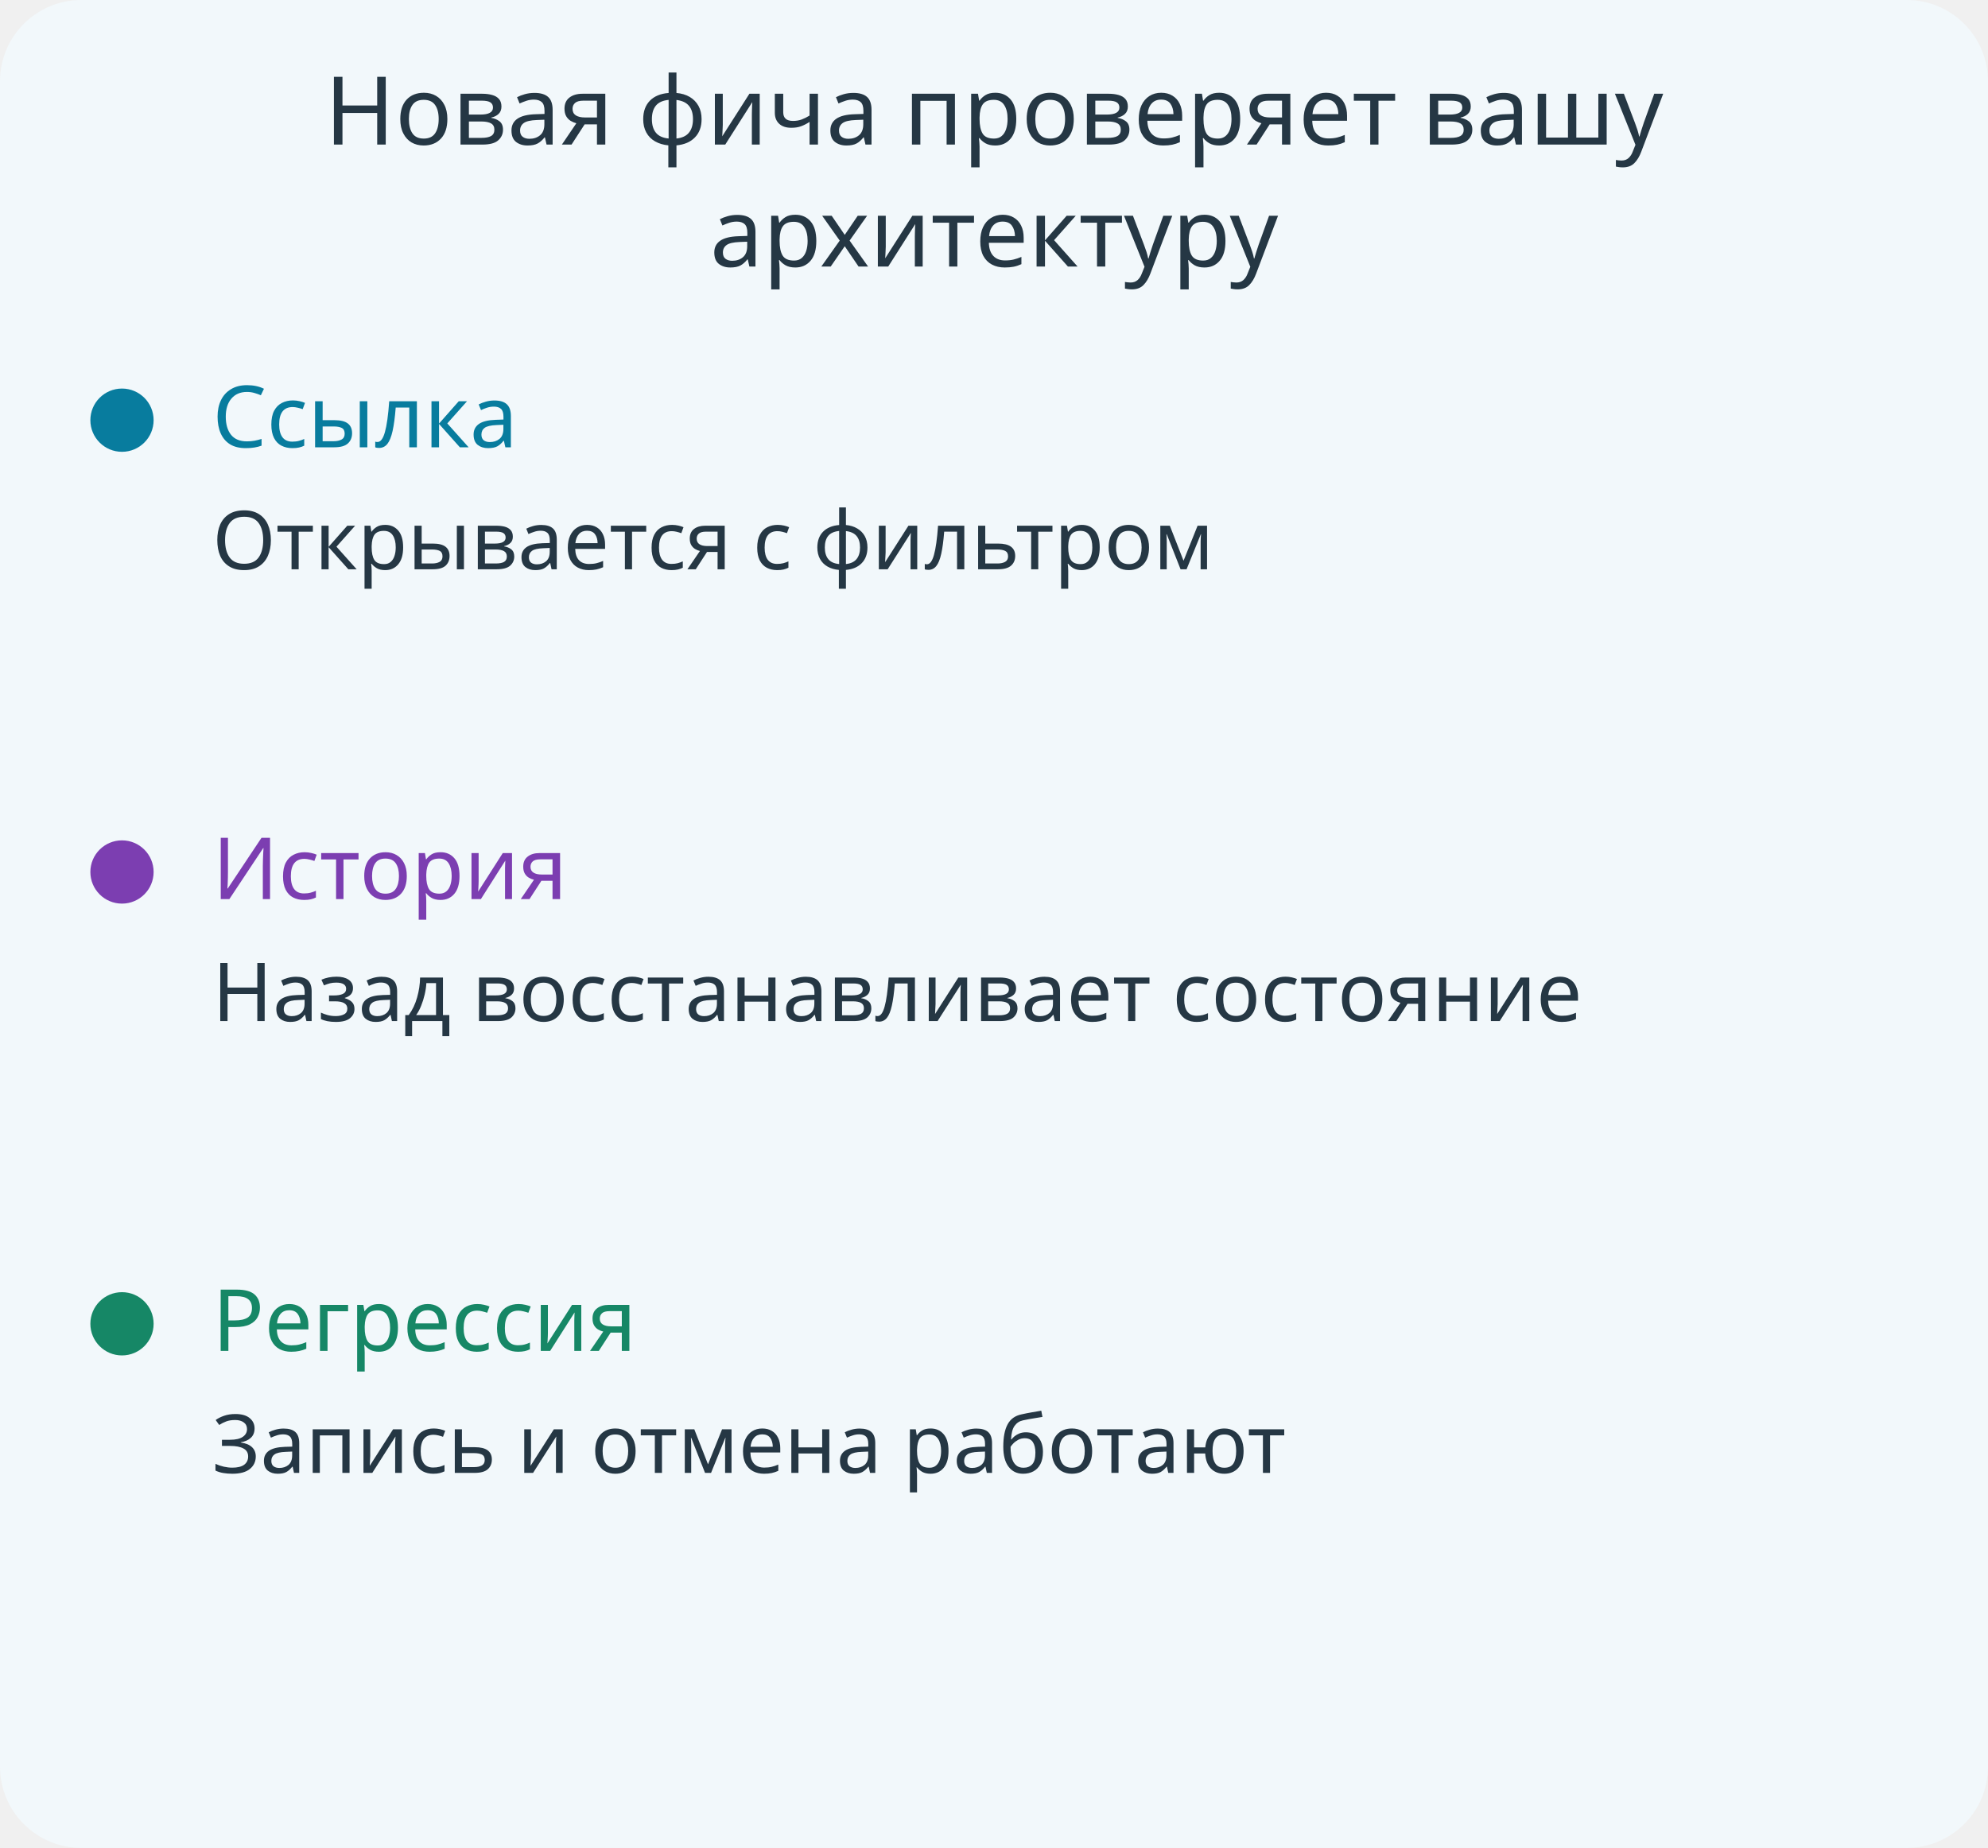
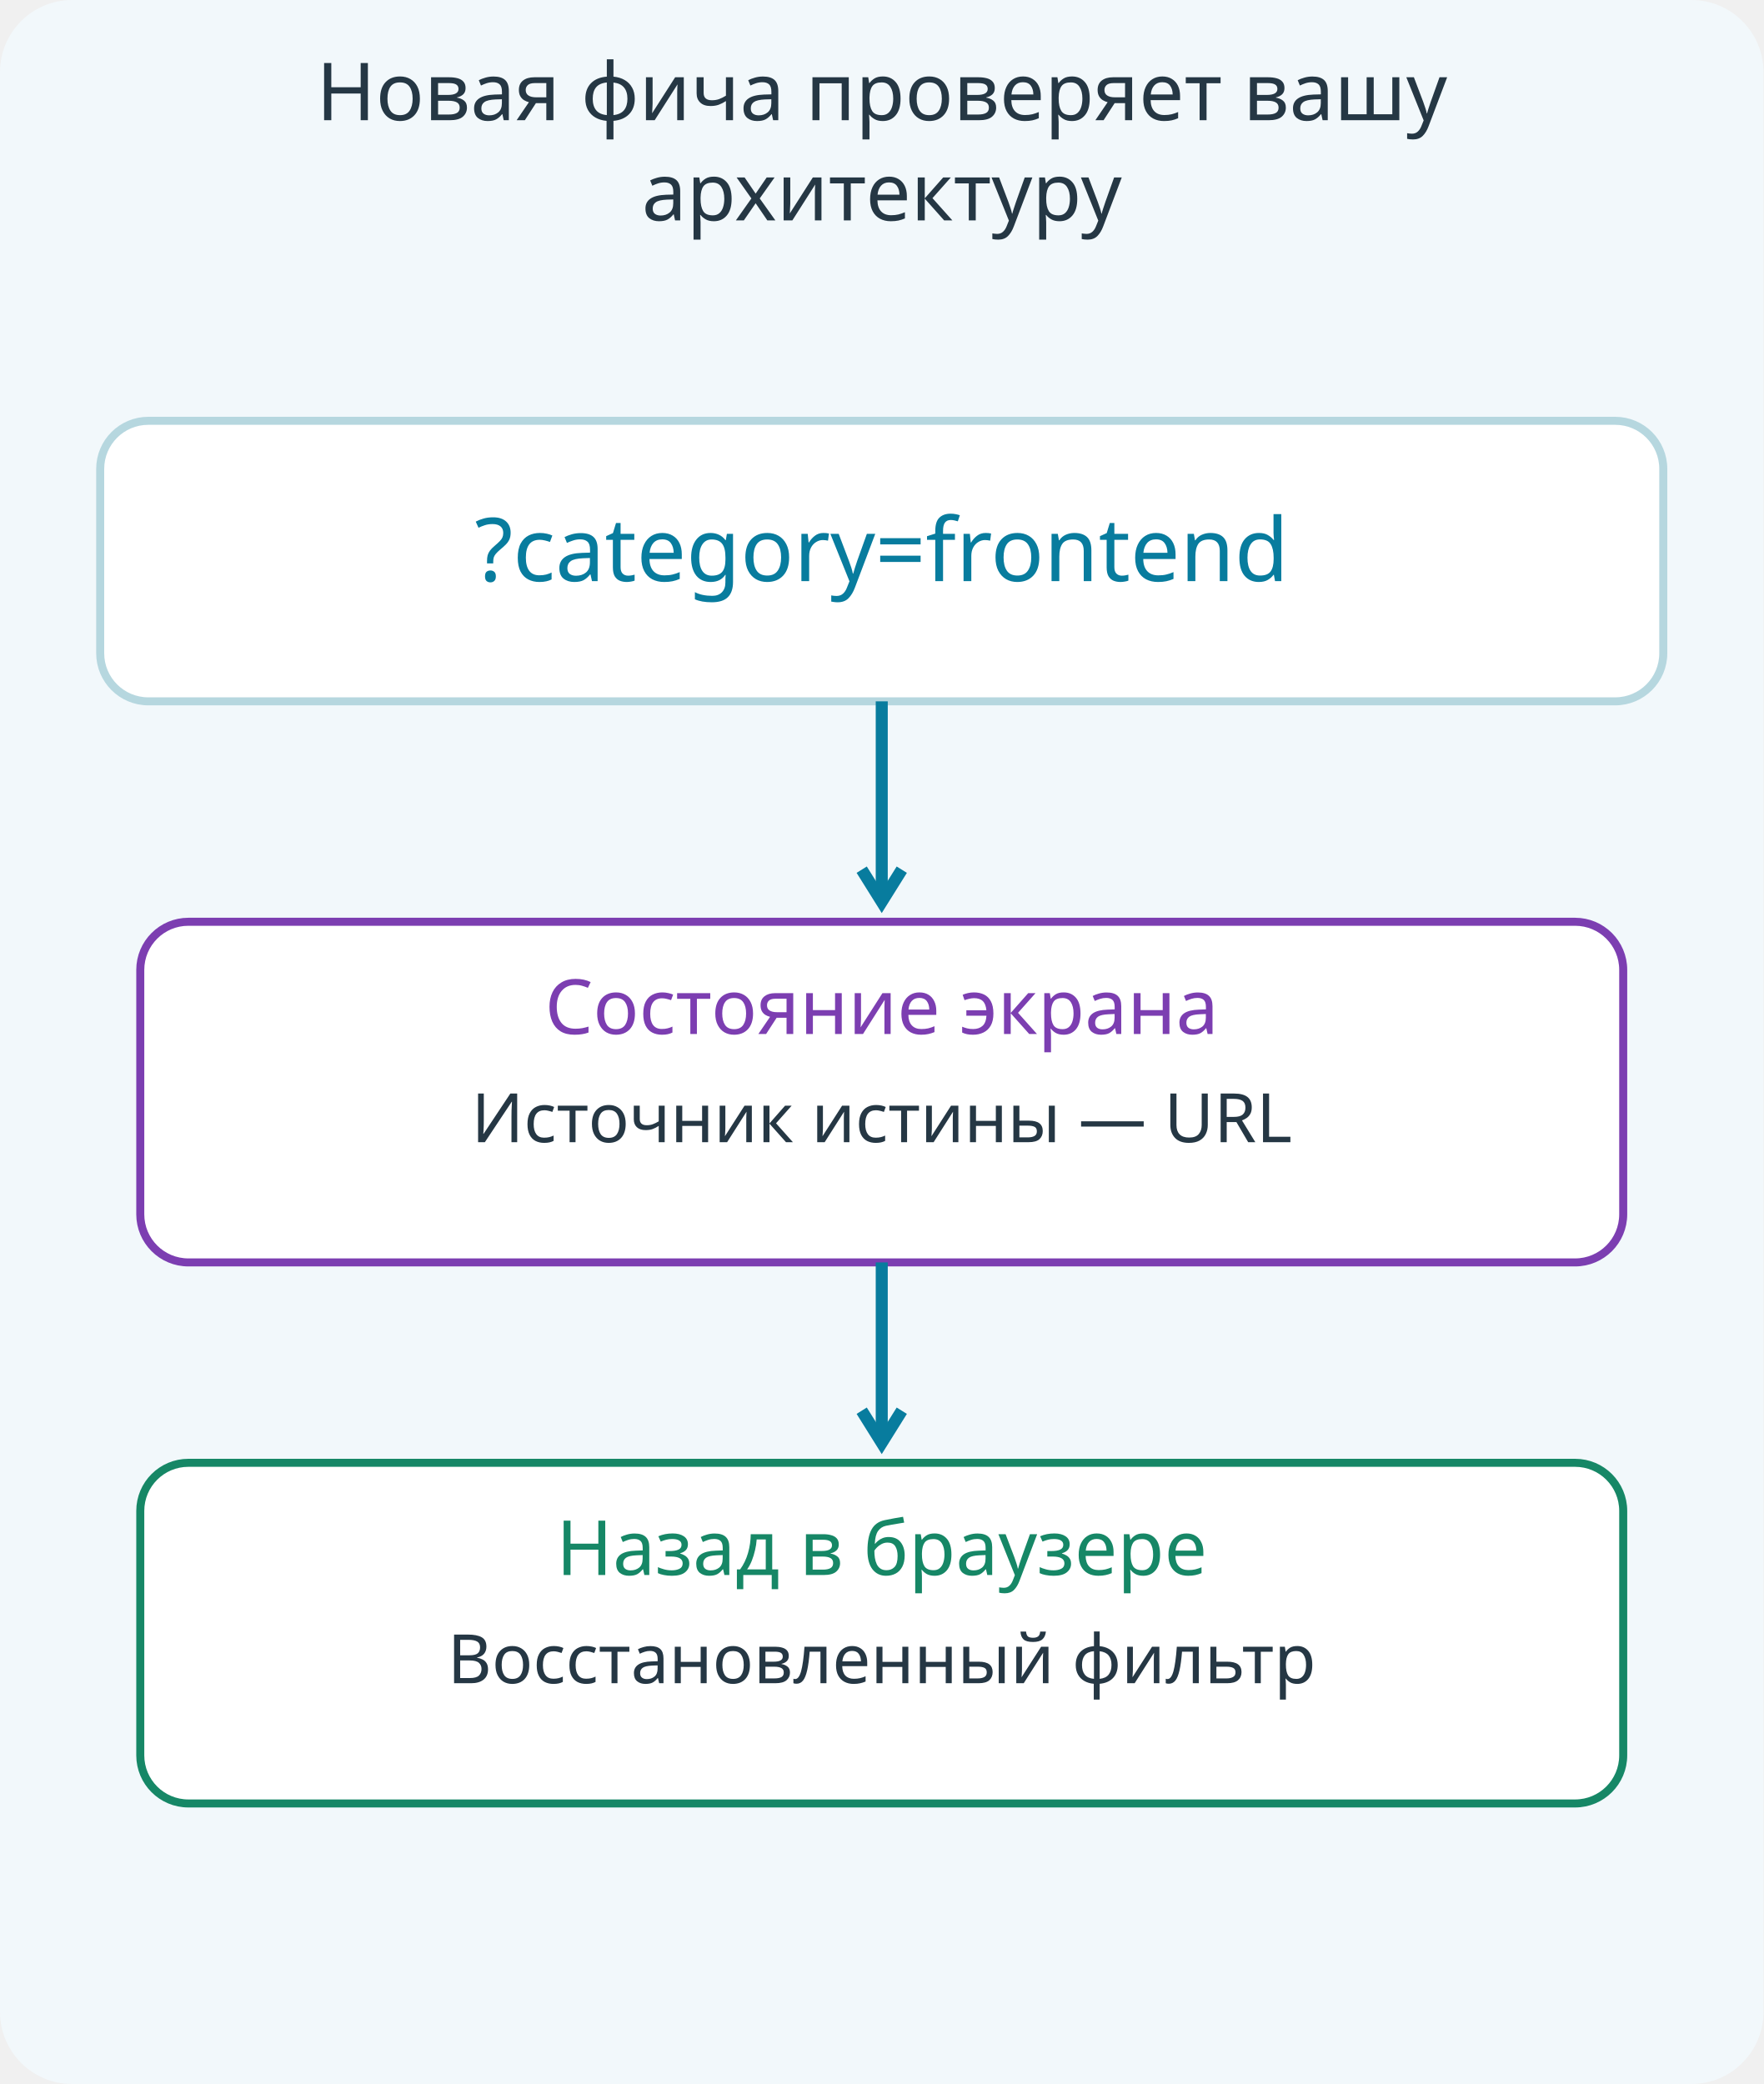
- <svg xmlns="http://www.w3.org/2000/svg" viewBox="0 0 440 409" role="img">
-   <rect width="440" height="409" rx="18" fill="#f2f8fb" />
-   <text x="220" y="32" text-anchor="middle" font-family="sans-serif" font-size="21" fill="#253744">Новая фича проверяет вашу</text>
-   <text x="220" y="59" text-anchor="middle" font-family="sans-serif" font-size="21" fill="#253744">архитектуру</text>
-   <circle cx="27" cy="93" r="7" fill="#087c9e" />
-   <text x="47" y="99" font-family="sans-serif" font-size="19" fill="#087c9e">Ссылка</text>
-   <text x="47" y="126" font-family="sans-serif" font-size="18" fill="#253744">Открывается с фильтром</text>
-   <circle cx="27" cy="193" r="7" fill="#7c3eb1" />
-   <text x="47" y="199" font-family="sans-serif" font-size="19" fill="#7c3eb1">История</text>
-   <text x="47" y="226" font-family="sans-serif" font-size="18" fill="#253744">Назад восстанавливает состояние</text>
-   <circle cx="27" cy="293" r="7" fill="#168766" />
-   <text x="47" y="299" font-family="sans-serif" font-size="19" fill="#168766">Регрессия</text>
-   <text x="47" y="326" font-family="sans-serif" font-size="18" fill="#253744">Запись и отмена работают</text>
+ <svg xmlns="http://www.w3.org/2000/svg" viewBox="0 0 440 520" role="img">
+   <rect width="440" height="520" rx="18" fill="#f2f8fb" />
+   <text x="220" y="30" text-anchor="middle" font-family="sans-serif" font-size="20" fill="#253744">Новая фича проверяет вашу</text>
+   <text x="220" y="55" text-anchor="middle" font-family="sans-serif" font-size="20" fill="#253744">архитектуру</text>
+   <rect x="25" y="105" width="390" height="70" rx="12" fill="#fff" stroke="#b6d7df" stroke-width="2" />
+   <text x="220" y="145" text-anchor="middle" font-family="sans-serif" font-size="22" fill="#087c9e">?category=frontend</text>
+   <path d="M220 175 L220 225" fill="none" stroke="#087c9e" stroke-width="3" />
+   <path d="M215 217 L220 225 L225 217" fill="none" stroke="#087c9e" stroke-width="3" />
+   <rect x="35" y="230" width="370" height="85" rx="12" fill="#fff" stroke="#7c3eb1" stroke-width="2" />
+   <text x="220.0" y="258" text-anchor="middle" font-family="sans-serif" font-size="19" fill="#7c3eb1">Состояние экрана</text>
+   <text x="220.0" y="285" text-anchor="middle" font-family="sans-serif" font-size="17" fill="#253744">Источник истины — URL</text>
+   <path d="M220 315 L220 360" fill="none" stroke="#087c9e" stroke-width="3" />
+   <path d="M215 352 L220 360 L225 352" fill="none" stroke="#087c9e" stroke-width="3" />
+   <rect x="35" y="365" width="370" height="85" rx="12" fill="#fff" stroke="#168766" stroke-width="2" />
+   <text x="220.0" y="393" text-anchor="middle" font-family="sans-serif" font-size="19" fill="#168766">Назад в браузере</text>
+   <text x="220.0" y="420" text-anchor="middle" font-family="sans-serif" font-size="17" fill="#253744">Восстановленный фильтр</text>
</svg>
